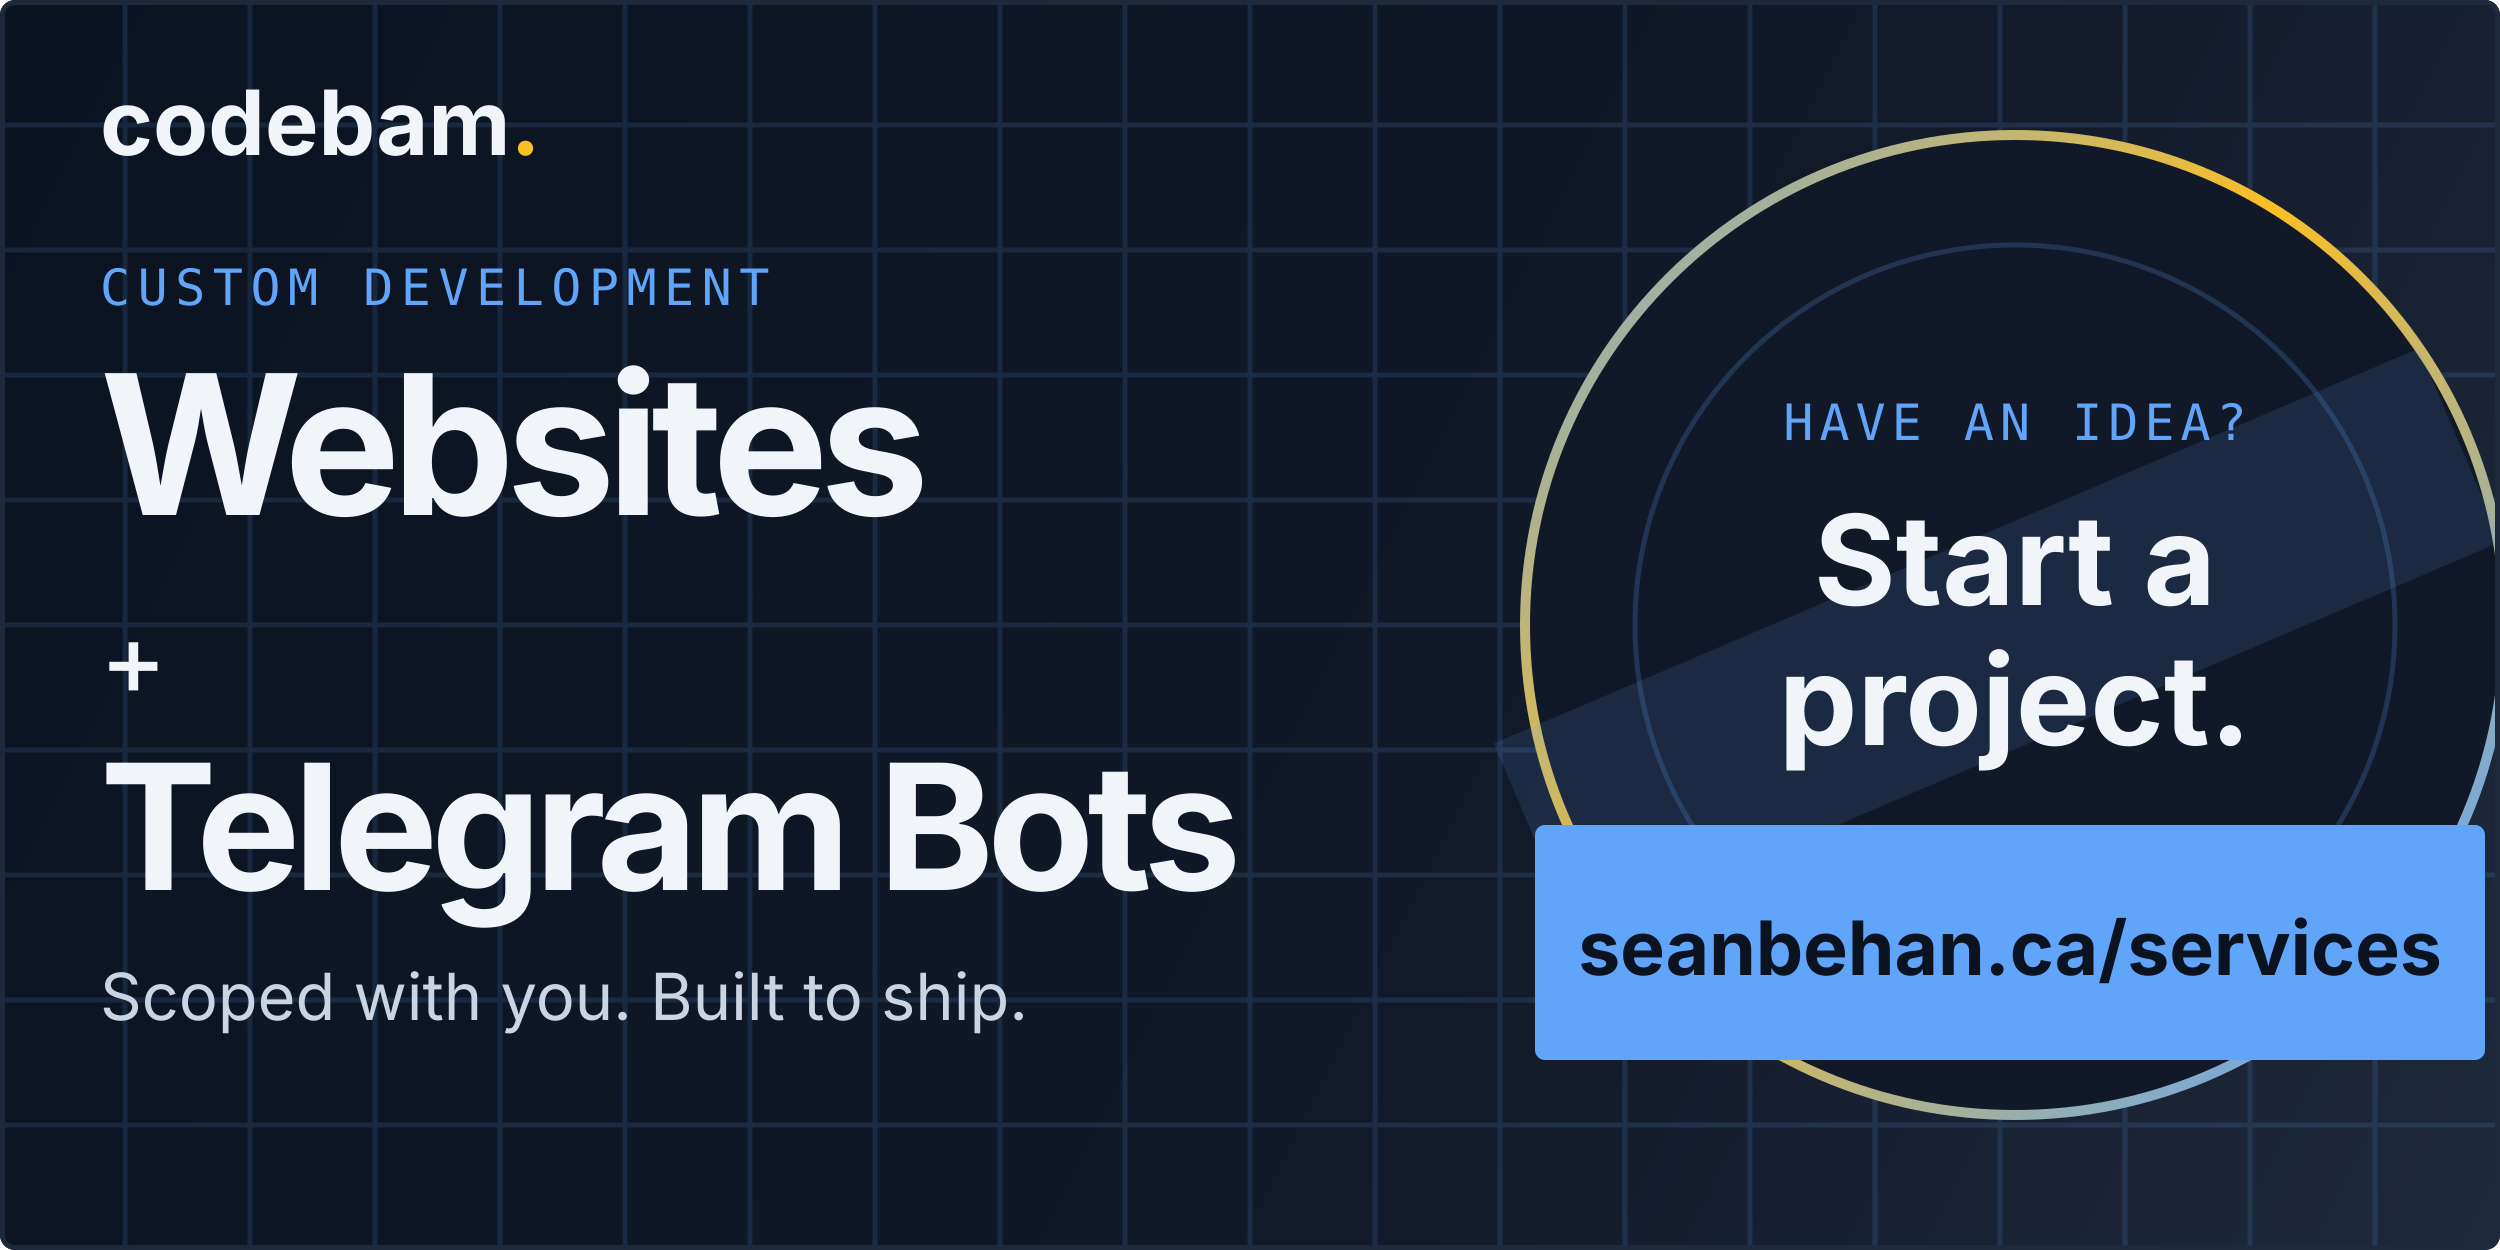
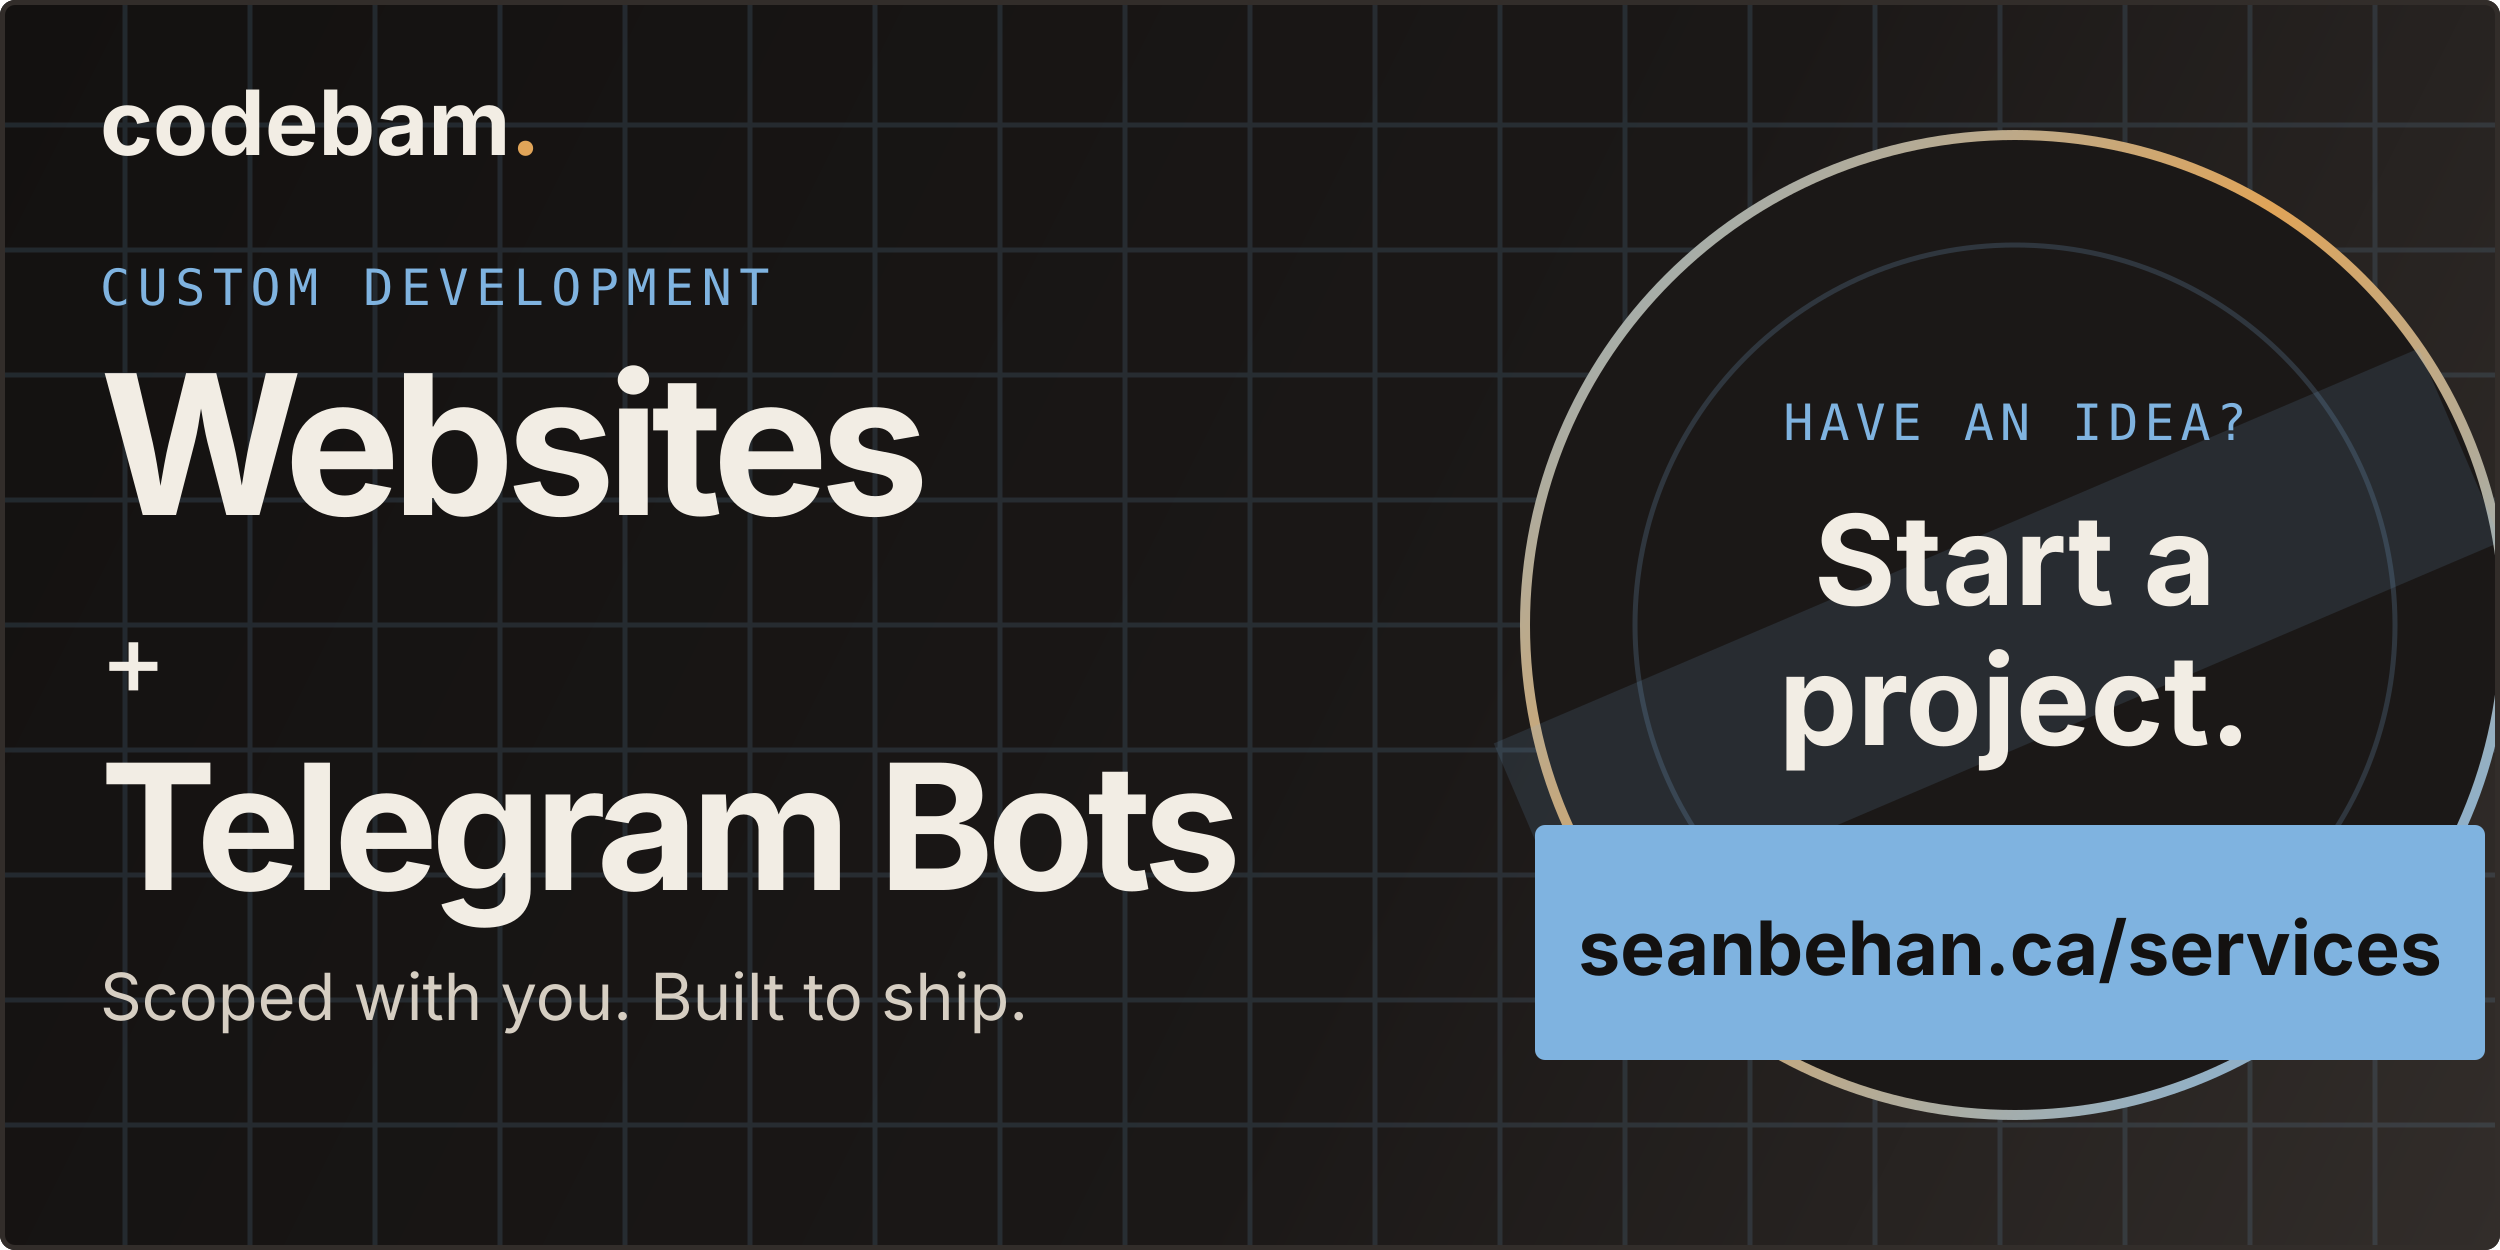
<svg xmlns="http://www.w3.org/2000/svg" width="500" height="250" viewBox="0 0 500 250" role="img" aria-labelledby="title desc">
  <defs>
    <linearGradient id="field" x1="0" y1="0" x2="500" y2="250" gradientUnits="userSpaceOnUse">
-       <stop stop-color="#0b1220" />
-       <stop offset="0.58" stop-color="#111827" />
-       <stop offset="1" stop-color="#1e293b" />
+       <stop stop-color="#131110" />
+       <stop offset="0.58" stop-color="#1b1817" />
+       <stop offset="1" stop-color="#322d2a" />
    </linearGradient>
    <linearGradient id="accent" x1="278" y1="33" x2="477" y2="217" gradientUnits="userSpaceOnUse">
-       <stop stop-color="#60a5fa" />
-       <stop offset="0.5" stop-color="#fbbf24" />
-       <stop offset="1" stop-color="#60a5fa" />
+       <stop stop-color="#7fb3e0" />
+       <stop offset="0.5" stop-color="#e0a458" />
+       <stop offset="1" stop-color="#7fb3e0" />
    </linearGradient>
    <clipPath id="frame">
      <rect width="500" height="250" rx="3" />
    </clipPath>
  </defs>
  <g clip-path="url(#frame)">
    <rect width="500" height="250" fill="url(#field)" />
-     <g opacity="0.14" stroke="#60a5fa" stroke-width="1">
+     <g opacity="0.14" stroke="#7fb3e0" stroke-width="1">
      <path d="M0 25h500M0 50h500M0 75h500M0 100h500M0 125h500M0 150h500M0 175h500M0 200h500M0 225h500" />
      <path d="M25 0v250M50 0v250M75 0v250M100 0v250M125 0v250M150 0v250M175 0v250M200 0v250M225 0v250M250 0v250M275 0v250M300 0v250M325 0v250M350 0v250M375 0v250M400 0v250M425 0v250M450 0v250M475 0v250" />
    </g>
-     <circle cx="403" cy="125" r="98" fill="#111827" stroke="url(#accent)" stroke-width="2" />
-     <circle cx="403" cy="125" r="76" fill="none" stroke="#60a5fa" stroke-opacity="0.2" />
-     <path d="M307 168 492 89" stroke="#60a5fa" stroke-opacity="0.13" stroke-width="42" />
-     <g fill="#f1f5f9" font-family="Inter, Arial, sans-serif">
-       <text x="20" y="31" font-size="18" font-weight="700">codebam<tspan fill="#fbbf24">.</tspan>
+     <circle cx="403" cy="125" r="98" fill="#1b1817" stroke="url(#accent)" stroke-width="2" />
+     <circle cx="403" cy="125" r="76" fill="none" stroke="#7fb3e0" stroke-opacity="0.2" />
+     <path d="M307 168 492 89" stroke="#7fb3e0" stroke-opacity="0.13" stroke-width="42" />
+     <g fill="#f2ede4" font-family="Inter, Arial, sans-serif">
+       <text x="20" y="31" font-size="18" font-weight="700">codebam<tspan fill="#e0a458">.</tspan>
      </text>
-       <text x="20" y="61" fill="#60a5fa" font-family="monospace" font-size="10" letter-spacing="1.5">CUSTOM DEVELOPMENT</text>
+       <text x="20" y="61" fill="#7fb3e0" font-family="monospace" font-size="10" letter-spacing="1.5">CUSTOM DEVELOPMENT</text>
      <text x="20" y="103" font-size="39" font-weight="750" letter-spacing="-1.7">Websites</text>
      <text x="20" y="139" font-size="20" font-weight="500">+</text>
      <text x="20" y="178" font-size="35" font-weight="750" letter-spacing="-1.4">Telegram Bots</text>
-       <text x="20" y="204" fill="#cbd5e1" font-size="13">Scoped with you. Built to ship.</text>
+       <text x="20" y="204" fill="#d6cec2" font-size="13">Scoped with you. Built to ship.</text>
    </g>
-     <g fill="#f1f5f9" font-family="Inter, Arial, sans-serif" text-anchor="middle">
-       <text x="403" y="88" fill="#60a5fa" font-family="monospace" font-size="10" letter-spacing="1.2">HAVE AN IDEA?</text>
+     <g fill="#f2ede4" font-family="Inter, Arial, sans-serif" text-anchor="middle">
+       <text x="403" y="88" fill="#7fb3e0" font-family="monospace" font-size="10" letter-spacing="1.2">HAVE AN IDEA?</text>
      <text x="403" y="121" font-size="25" font-weight="700">Start a</text>
      <text x="403" y="149" font-size="25" font-weight="700">project.</text>
    </g>
    <g transform="translate(307 165)">
-       <rect width="190" height="47" rx="2" fill="#60a5fa" />
-       <text x="95" y="30" fill="#0b1220" font-family="Inter, Arial, sans-serif" font-size="15" font-weight="700" text-anchor="middle">seanbehan.ca/services</text>
+       <rect width="190" height="47" rx="2" fill="#7fb3e0" />
+       <text x="95" y="30" fill="#131110" font-family="Inter, Arial, sans-serif" font-size="15" font-weight="700" text-anchor="middle">seanbehan.ca/services</text>
    </g>
  </g>
-   <rect x="0.5" y="0.5" width="499" height="249" rx="2.5" fill="none" stroke="#1e293b" />
+   <rect x="0.5" y="0.5" width="499" height="249" rx="2.5" fill="none" stroke="#322d2a" />
</svg>
